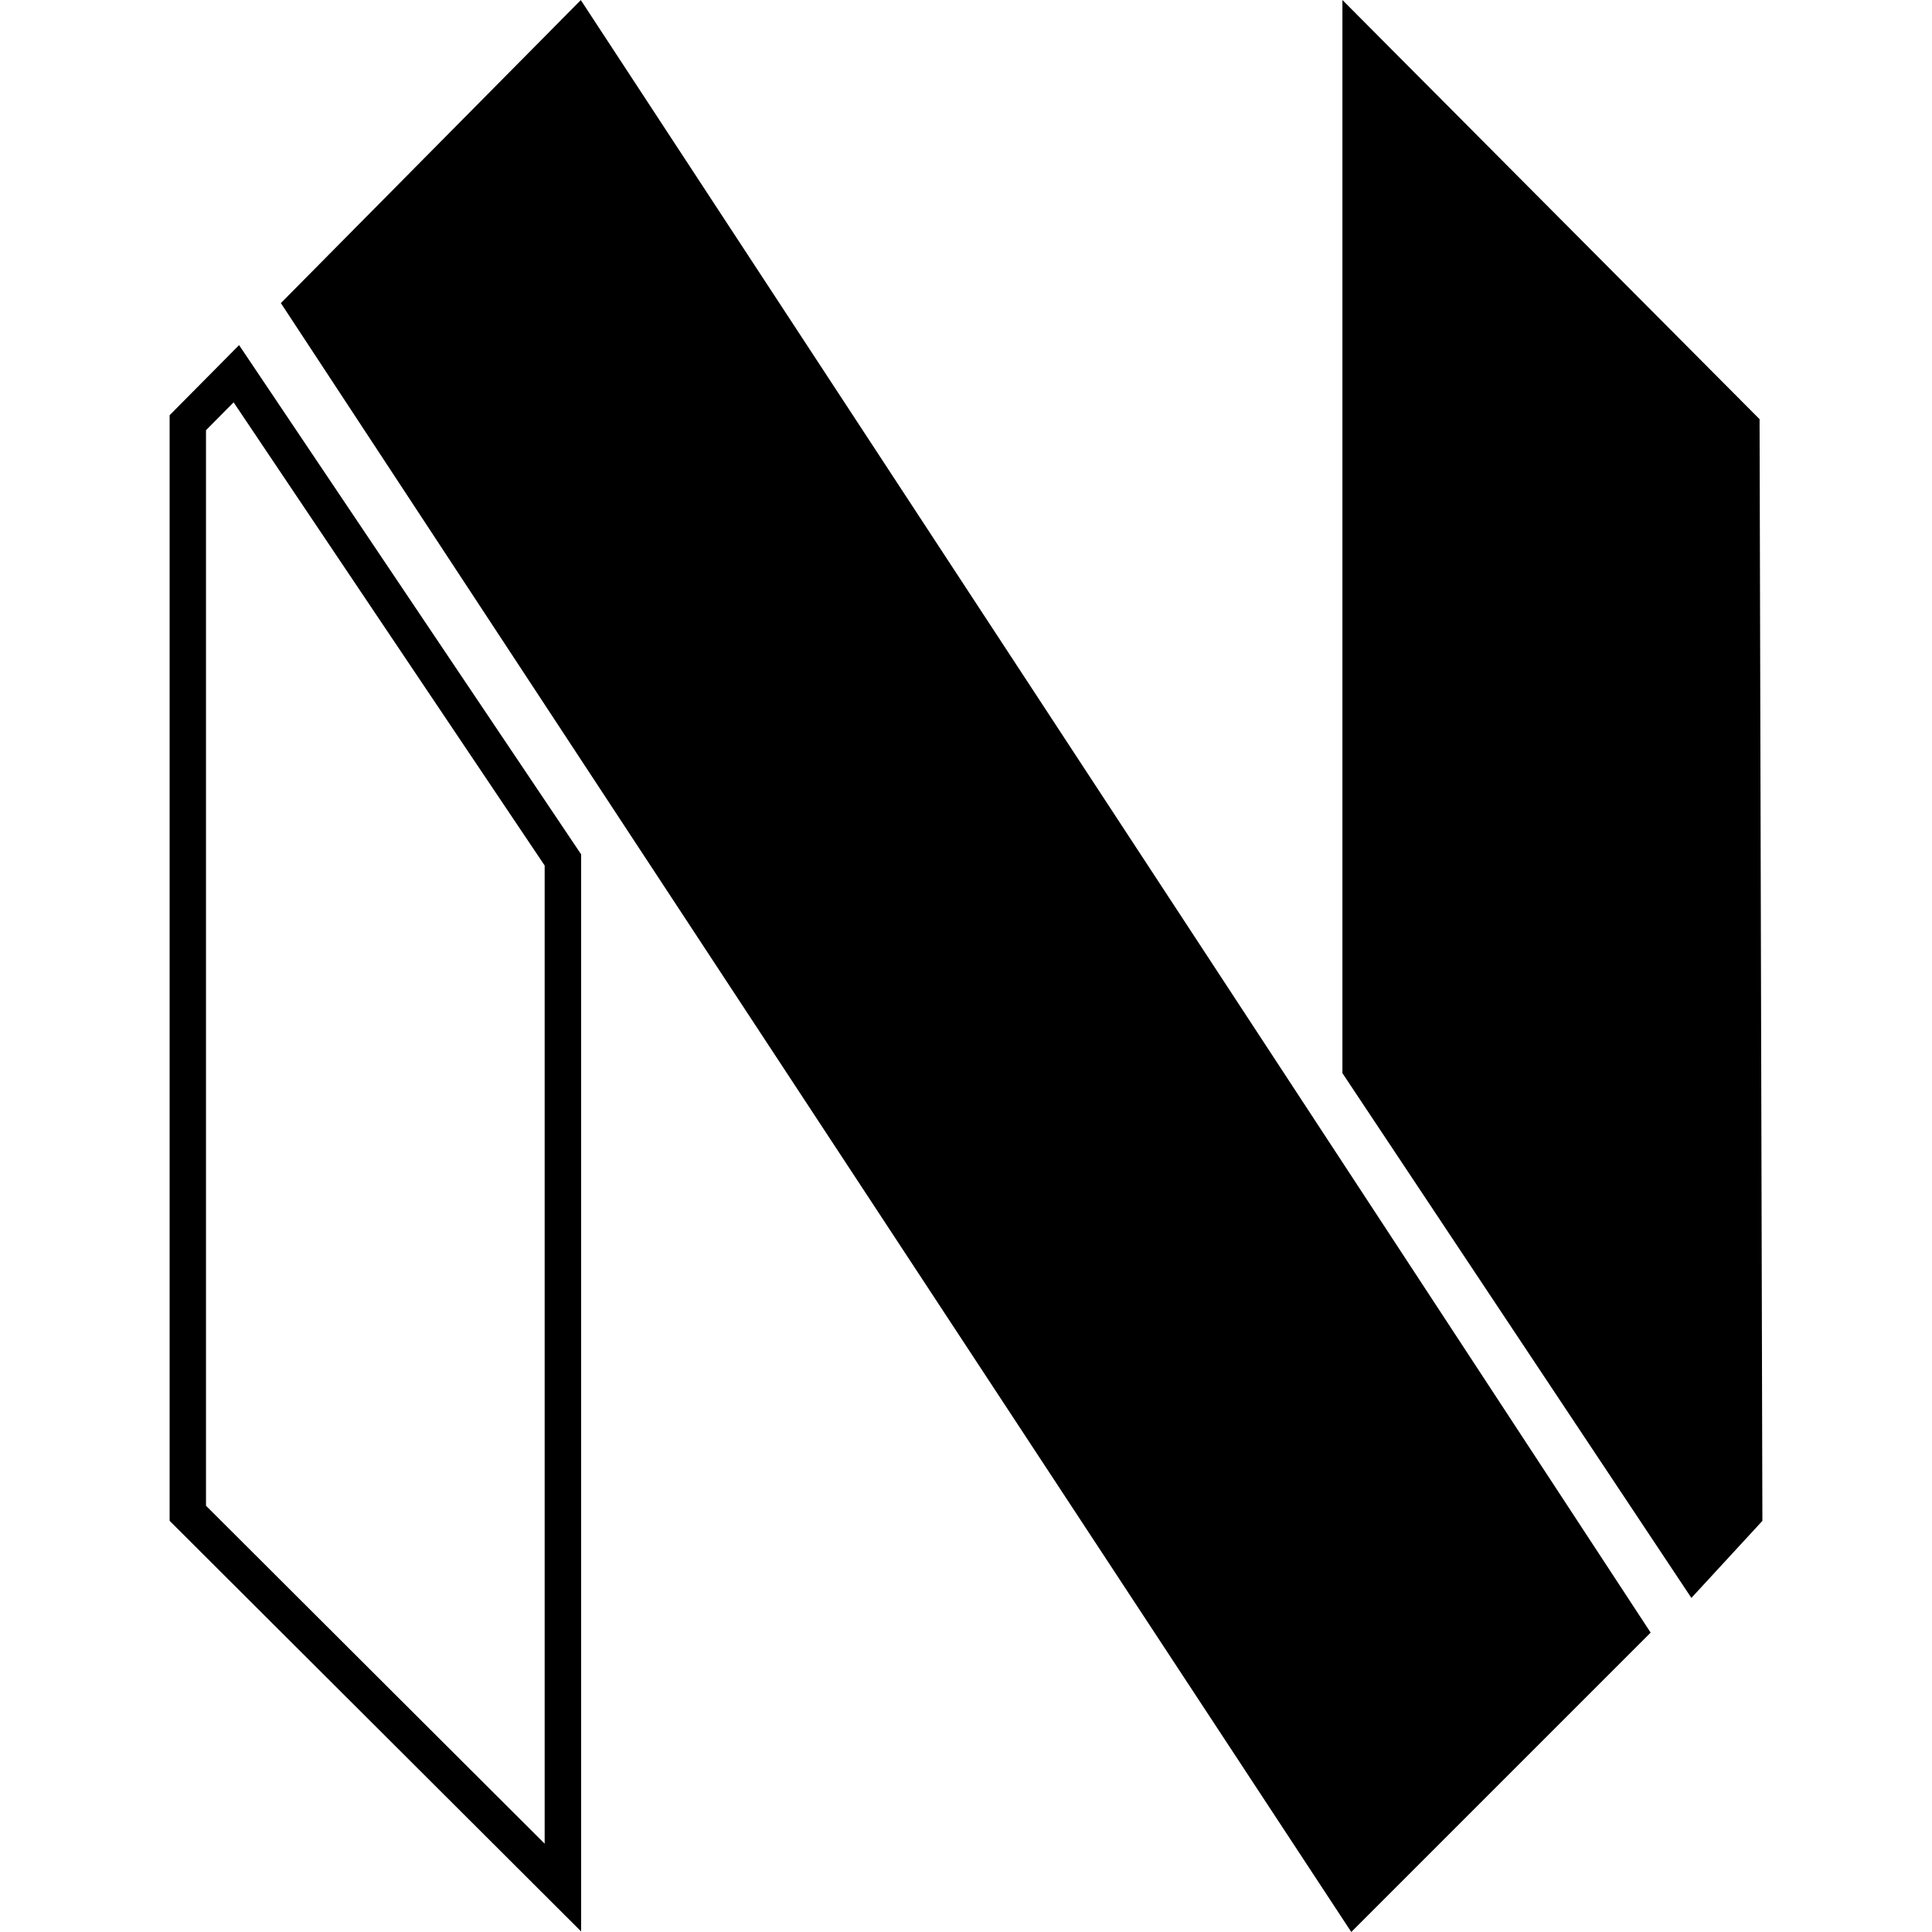
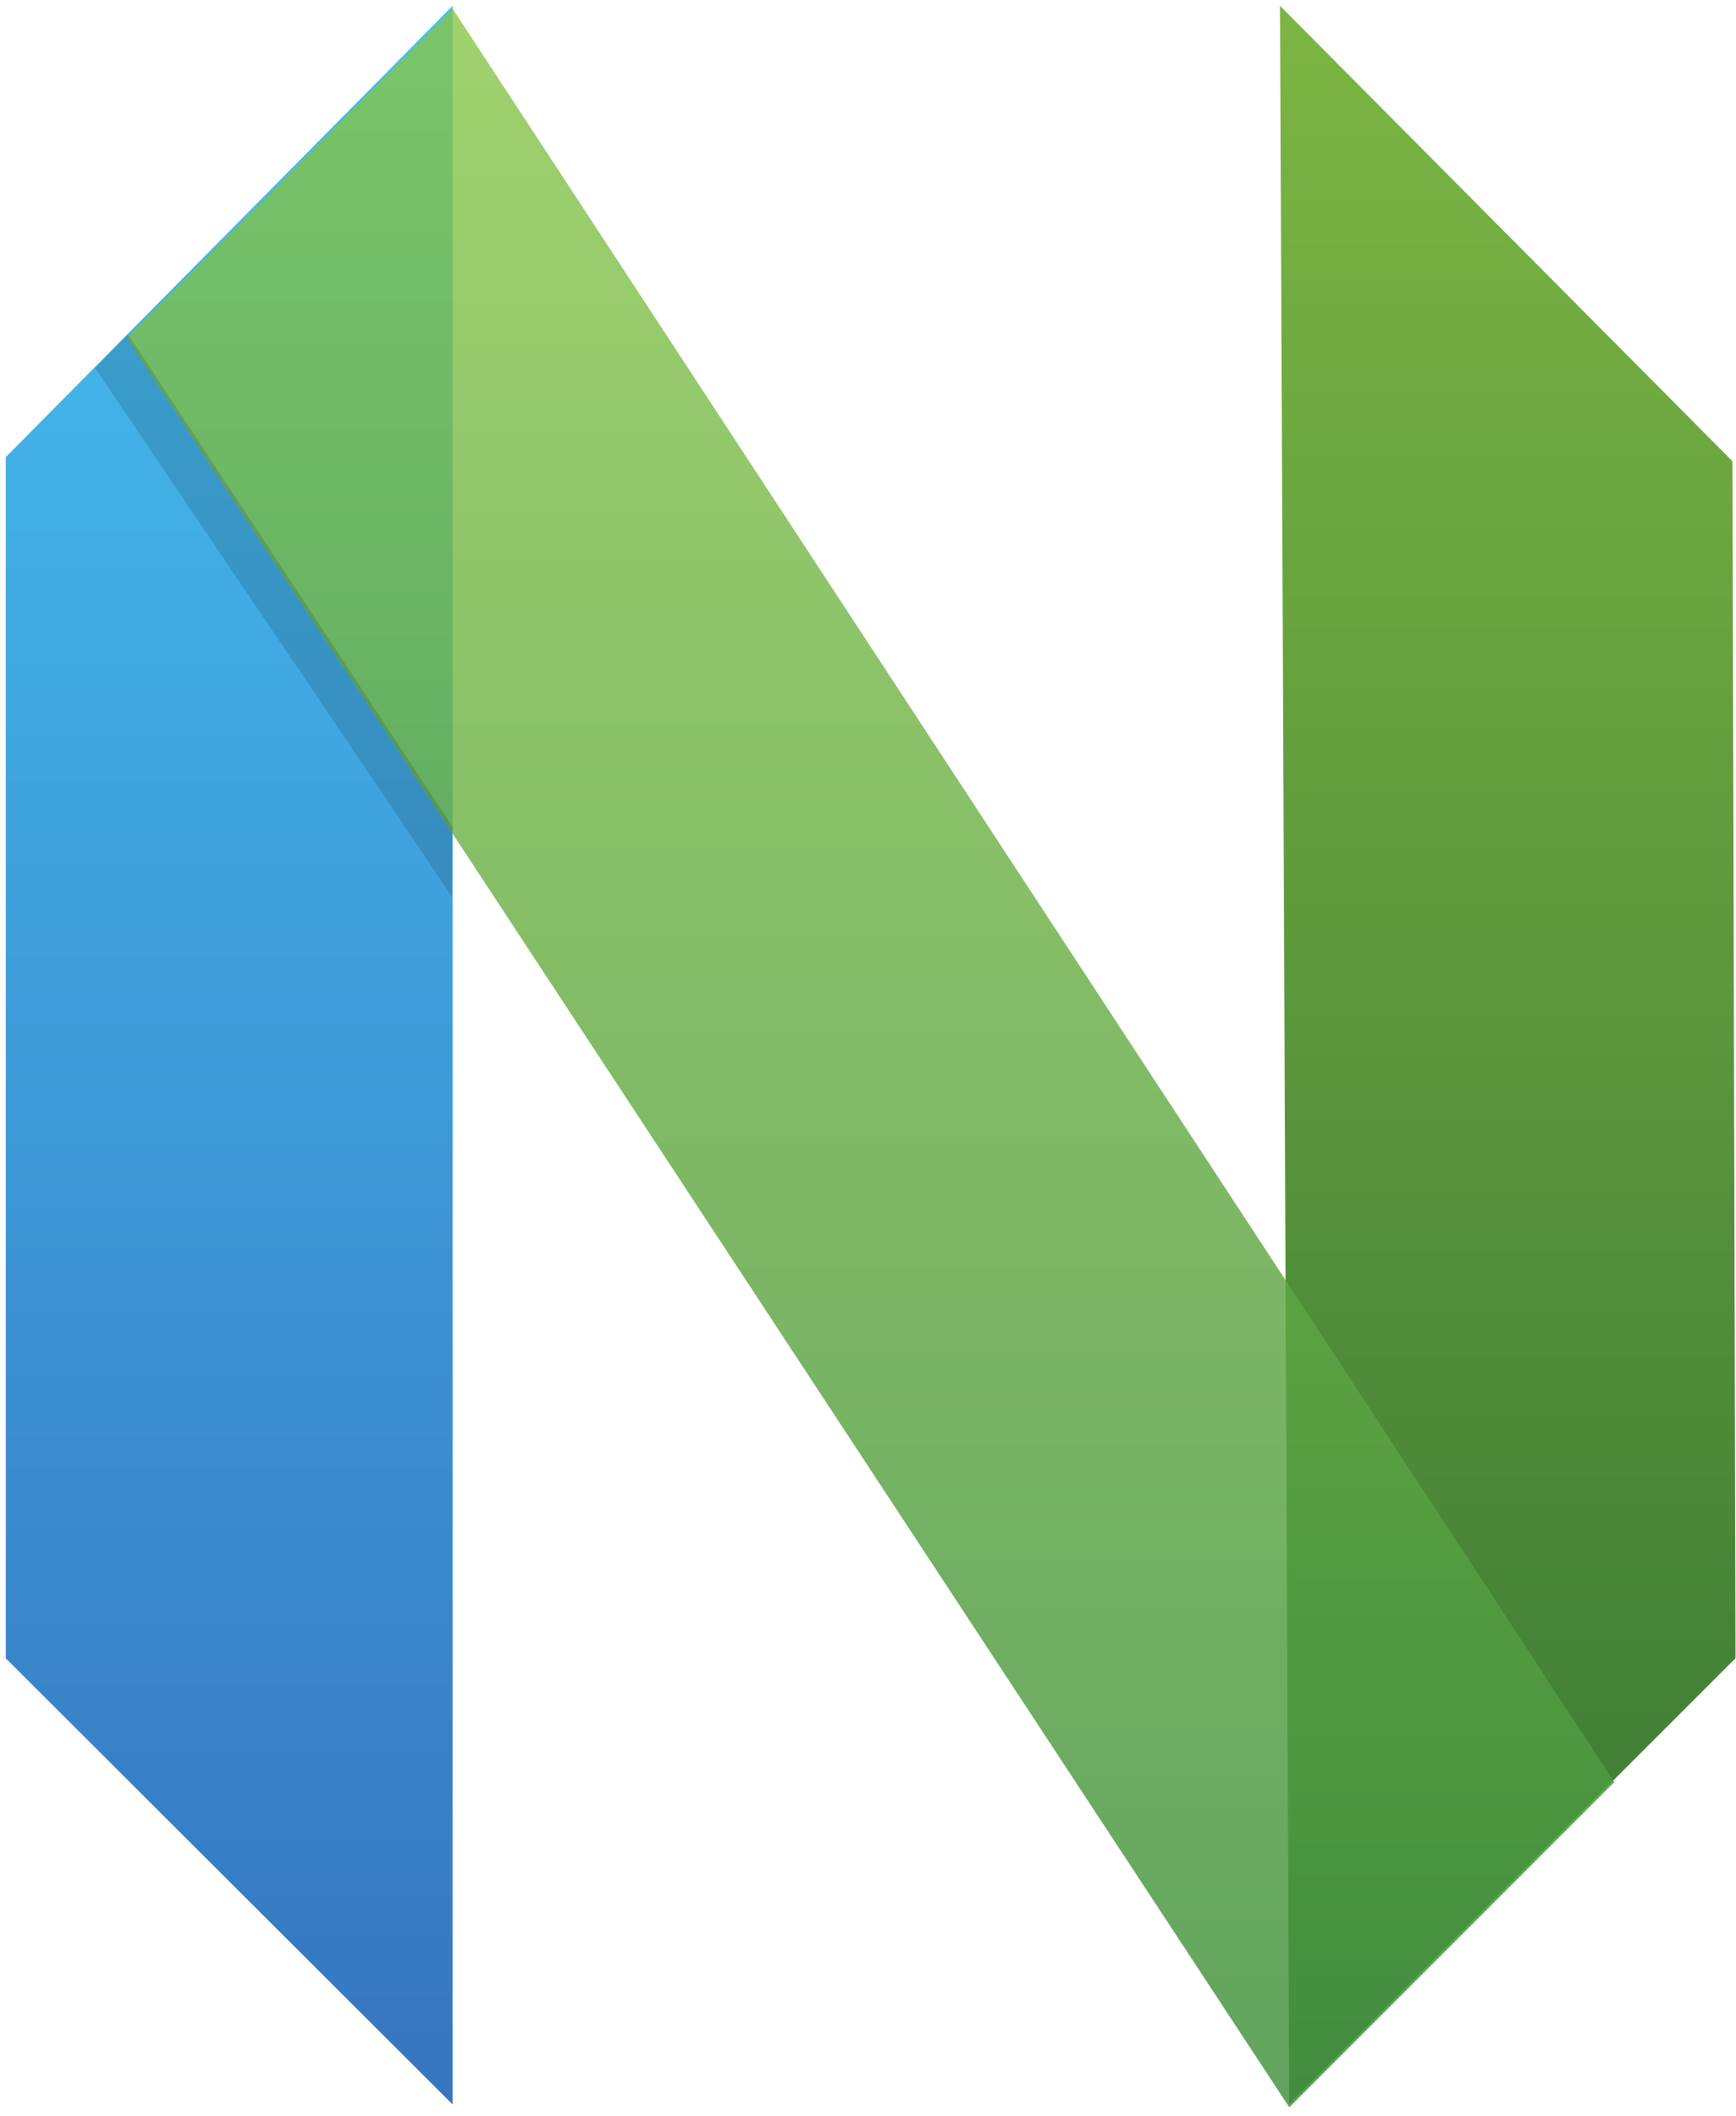
- <svg xmlns="http://www.w3.org/2000/svg" t="1763527365927" class="icon" viewBox="0 0 1024 1024" version="1.1" p-id="6184" width="200" height="200">
-   <path d="M123.819 213.248l164.864 245.504v518.443l-179.499-179.115V228.011l14.635-14.763m2.901-30.336l-36.821 37.163v585.984l218.112 217.643v-570.88L126.72 182.912z m805.888 39.253L711.509 0v568.789l184.96 278.144 37.632-40.832-1.493-583.936zM307.84 0.043l567.04 865.28L716.203 1024 148.864 160.64 307.84 0.043z" p-id="6185" />
+ <svg xmlns="http://www.w3.org/2000/svg" width="602px" height="734px" viewBox="0 0 602 734" version="1.1">
+   <description>Created with Sketch (http://www.bohemiancoding.com/sketch)</description>
+   <defs>
+     <linearGradient x1="50%" y1="0%" x2="50%" y2="100%" id="linearGradient-1">
+       <stop stop-color="#16B0ED" stop-opacity="0.8" offset="0%" />
+       <stop stop-color="#0F59B2" stop-opacity="0.837" offset="100%" />
+     </linearGradient>
+     <linearGradient x1="50%" y1="0%" x2="50%" y2="100%" id="linearGradient-2">
+       <stop stop-color="#7DB643" offset="0%" />
+       <stop stop-color="#367533" offset="100%" />
+     </linearGradient>
+     <linearGradient x1="50%" y1="0%" x2="50%" y2="100%" id="linearGradient-3">
+       <stop stop-color="#88C649" stop-opacity="0.8" offset="0%" />
+       <stop stop-color="#439240" stop-opacity="0.84" offset="100%" />
+     </linearGradient>
+   </defs>
+   <g id="Page-1" stroke="none" stroke-width="1" fill="none" fill-rule="evenodd">
+     <g id="mark-copy" transform="translate(2, 3)">
+       <path d="M0,155.57 L155,-1 L155,727 L0,572.238 L0,155.57 Z" id="Left---green" fill="url(#linearGradient-1)" />
+       <path d="M443.06,156.982 L600,-1 L596.819,727 L442,572.22 L443.06,156.982 Z" id="Right---blue" fill="url(#linearGradient-2)" transform="translate(521, 363.5) scale(-1, 1) translate(-521, -363.5) " />
+       <path d="M154.986,0 L558,615.19 L445.225,728 L42,114.172 L154.986,0 Z" id="Cross---blue" fill="url(#linearGradient-3)" />
+       <path d="M155,283.832 L154.787,308 L31,124.711 L42.462,113 L155,283.832 Z" id="Shadow" fill-opacity="0.13" fill="#000000" />
+     </g>
+   </g>
</svg>
